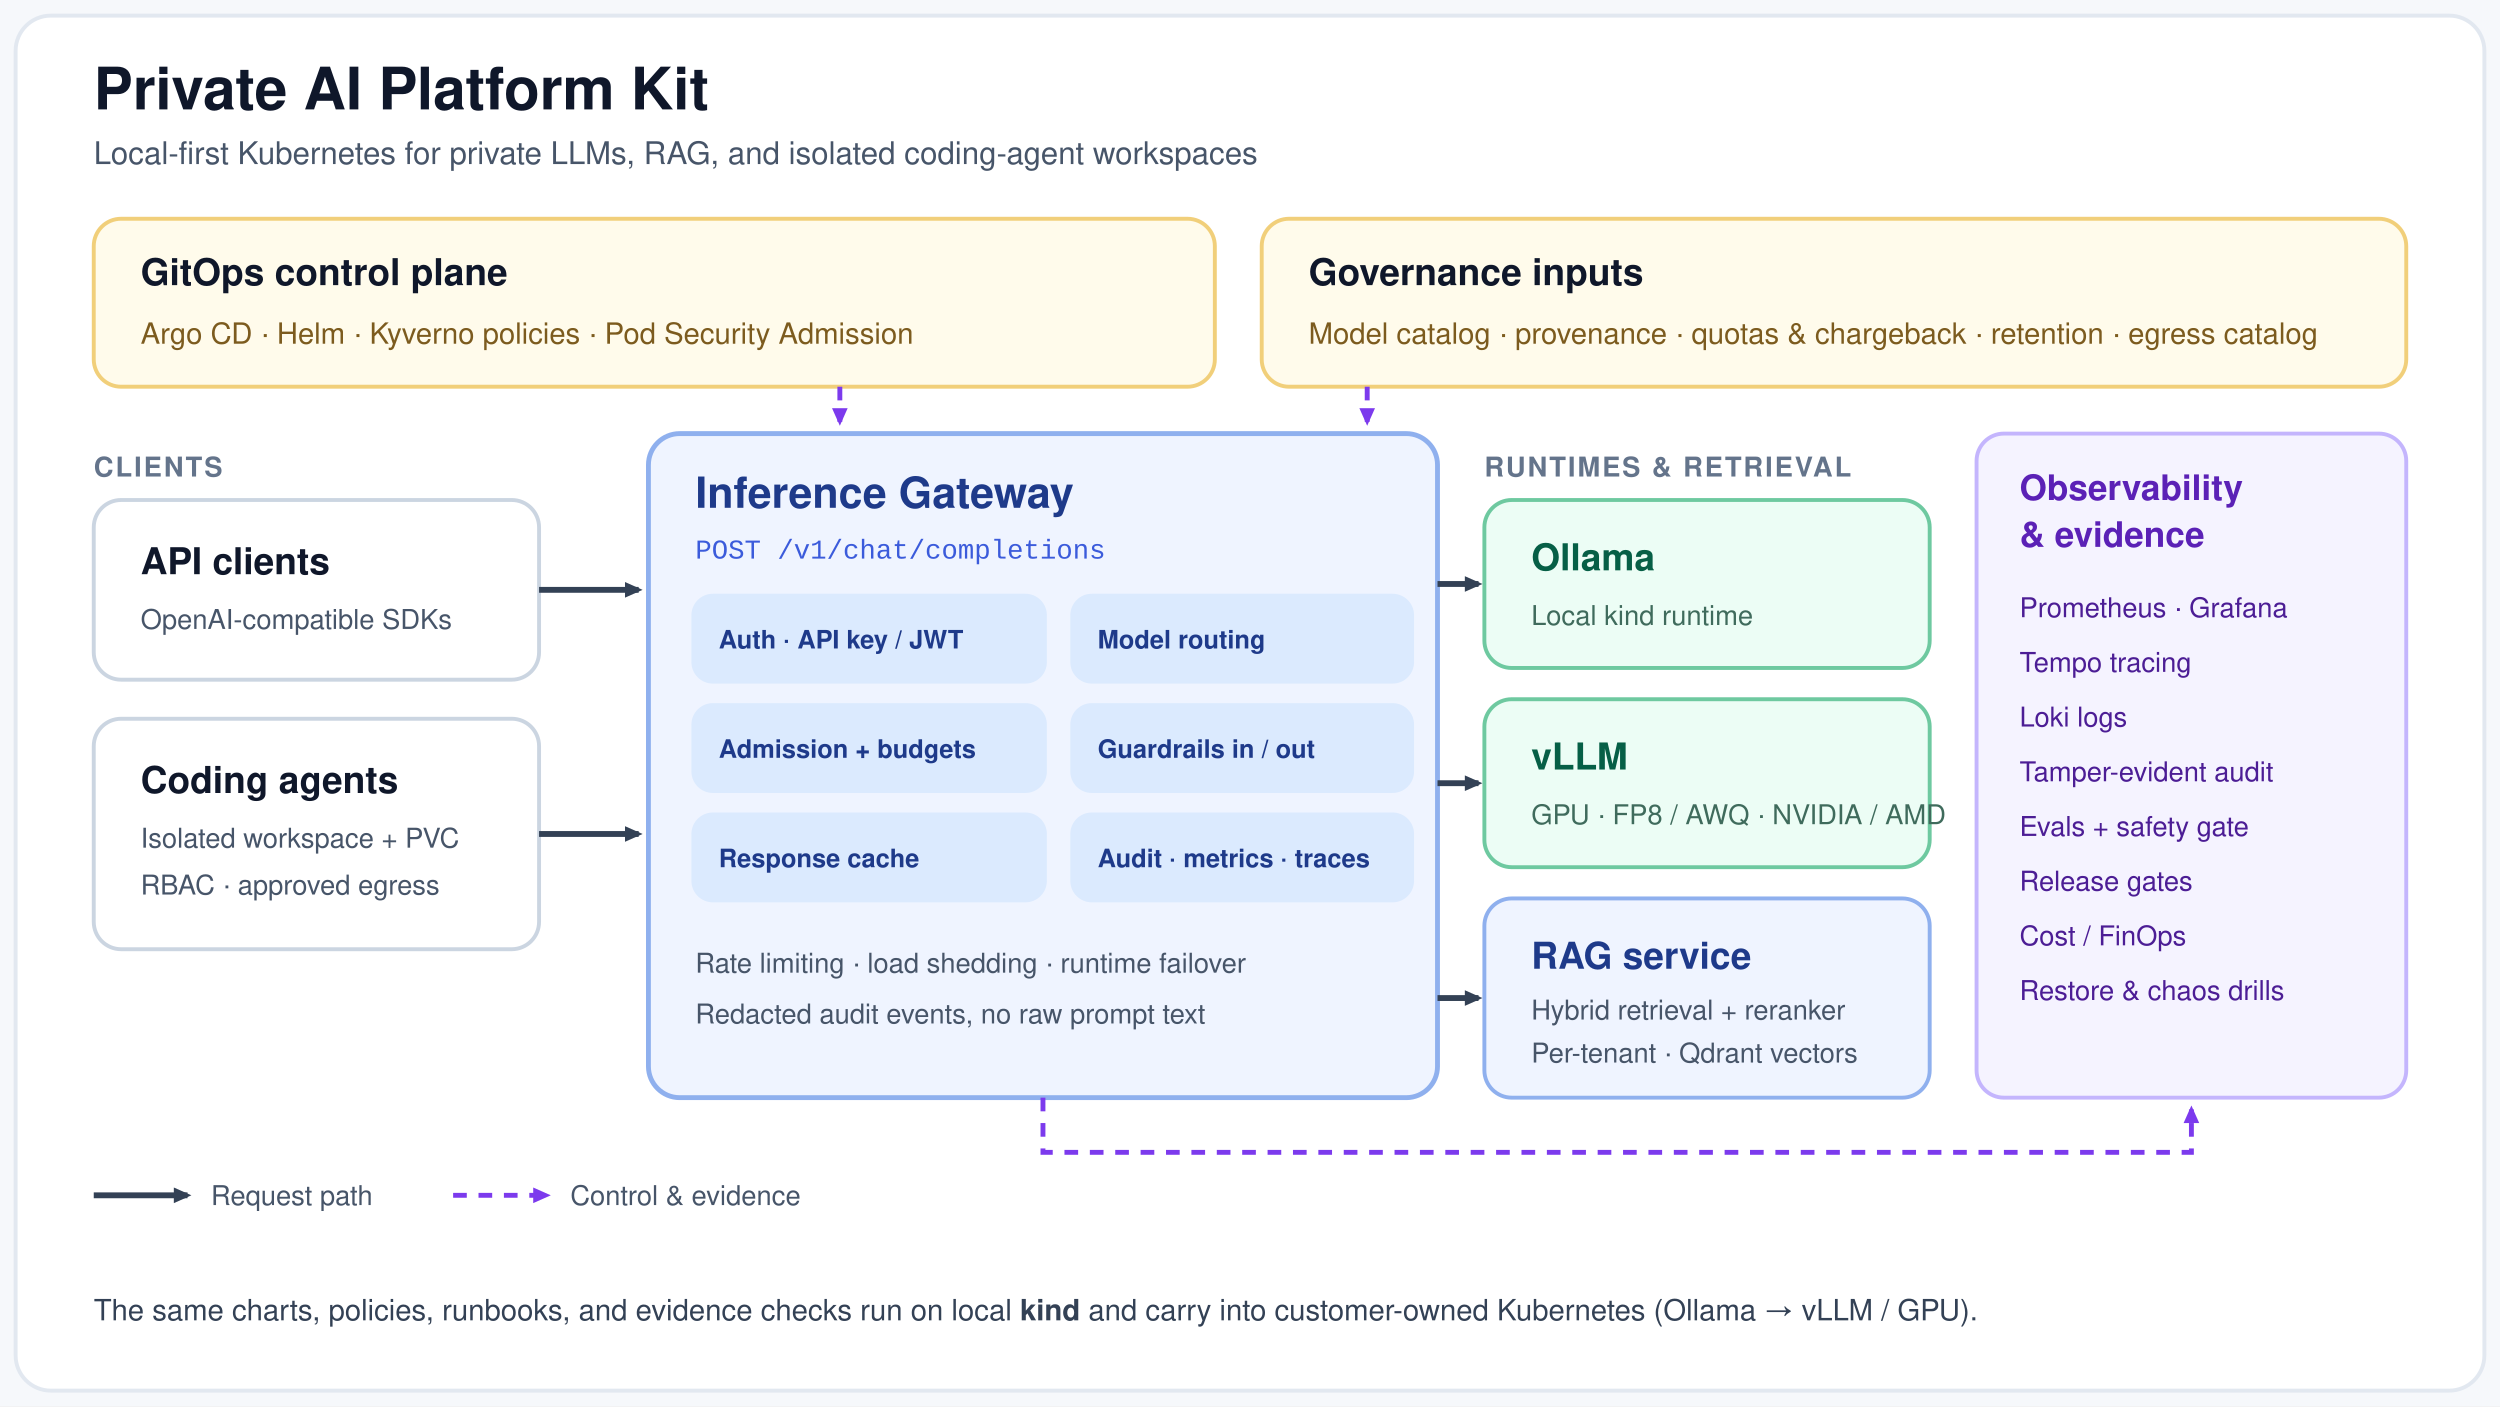
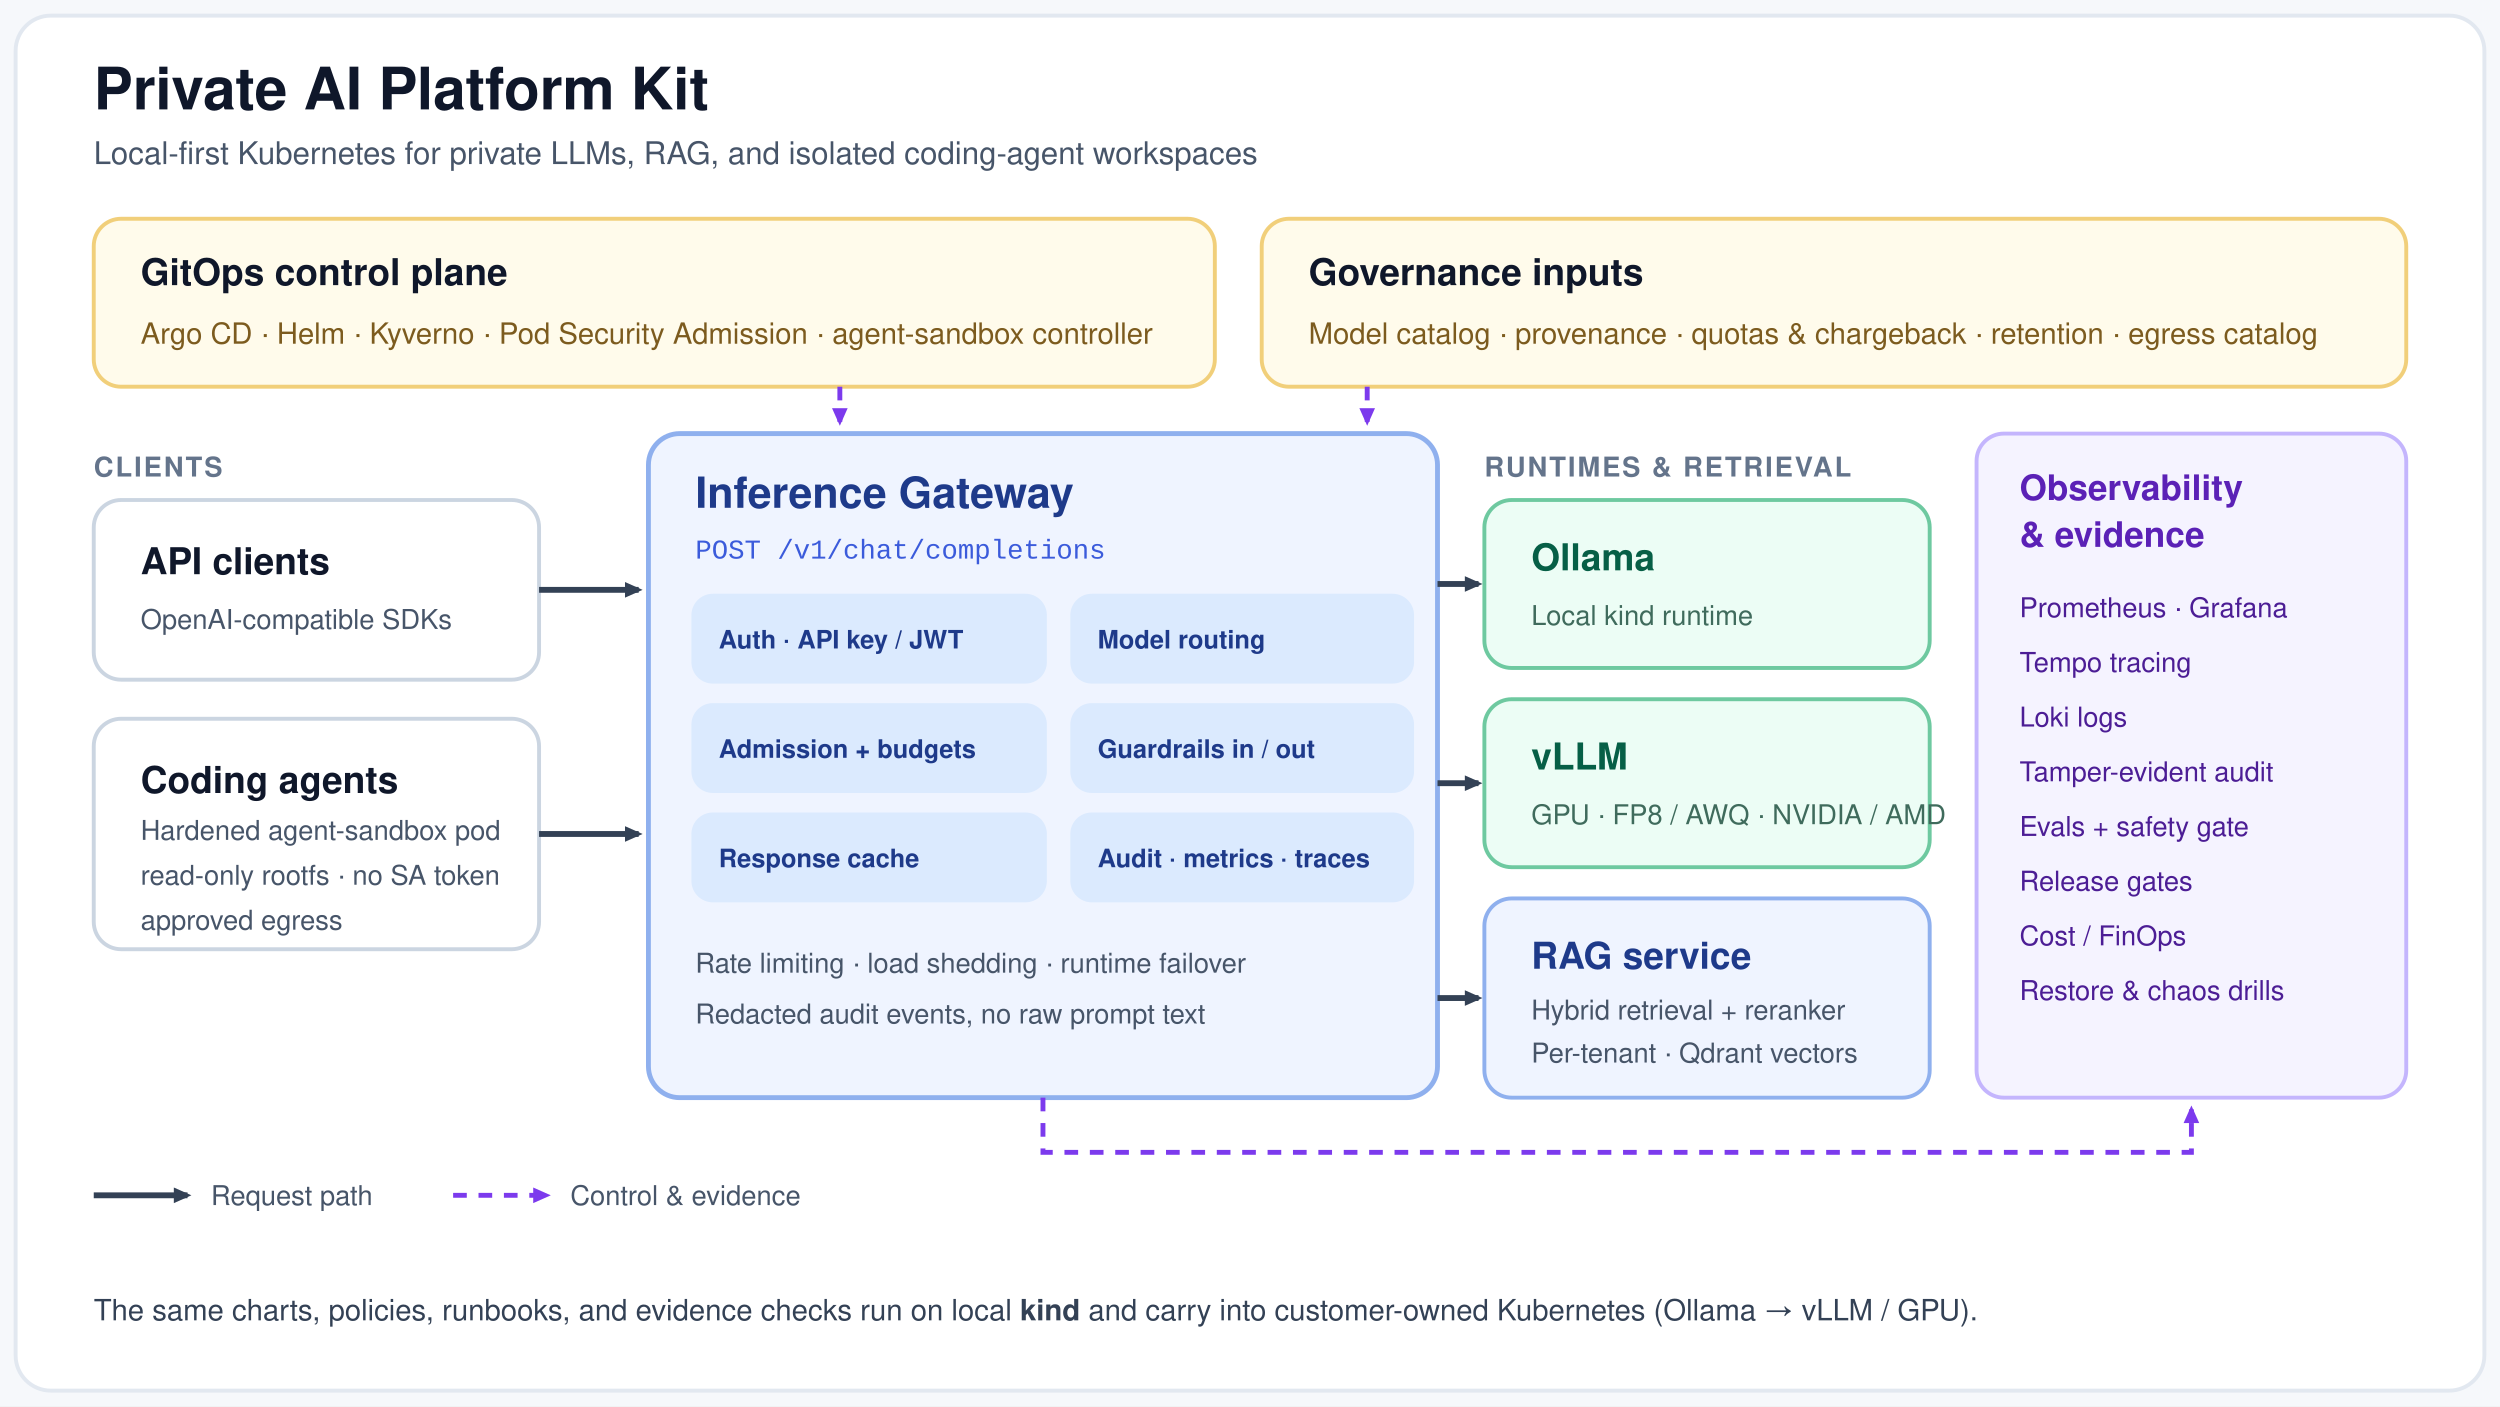
<svg xmlns="http://www.w3.org/2000/svg" width="1280" height="720" viewBox="0 0 1280 720" role="img" aria-labelledby="title desc" font-family="'Segoe UI', Helvetica, Arial, sans-serif">
  <defs>
    <marker id="arrow" markerWidth="13" markerHeight="13" refX="9" refY="6" orient="auto" markerUnits="userSpaceOnUse">
      <path d="M2,2 L11,6 L2,10 Z" fill="#334155" />
    </marker>
    <marker id="arrowSoft" markerWidth="13" markerHeight="13" refX="9" refY="6" orient="auto" markerUnits="userSpaceOnUse">
      <path d="M2,2 L11,6 L2,10 Z" fill="#7c3aed" />
    </marker>
  </defs>
  <rect x="0" y="0" width="1280" height="720" fill="#f6f8fb" />
  <rect x="8" y="8" width="1264" height="704" rx="18" fill="#ffffff" stroke="#e2e8f0" stroke-width="2" />
  <text x="48" y="56" font-size="30" font-weight="800" fill="#0f172a">Private AI Platform Kit</text>
  <text x="48" y="84" font-size="16" fill="#475569">Local-first Kubernetes for private LLMs, RAG, and isolated coding-agent workspaces</text>
  <rect x="48" y="112" width="574" height="86" rx="14" fill="#fffbeb" stroke="#f1cf7a" stroke-width="2" />
  <text x="72" y="146" font-size="19" font-weight="700" fill="#0f172a">GitOps control plane</text>
-   <text x="72" y="176" font-size="15" fill="#7c5b1e">Argo CD · Helm · Kyverno policies · Pod Security Admission</text>
+   <text x="72" y="176" font-size="15" fill="#7c5b1e">Argo CD · Helm · Kyverno · Pod Security Admission · agent-sandbox controller</text>
  <rect x="646" y="112" width="586" height="86" rx="14" fill="#fffbeb" stroke="#f1cf7a" stroke-width="2" />
  <text x="670" y="146" font-size="19" font-weight="700" fill="#0f172a">Governance inputs</text>
  <text x="670" y="176" font-size="15" fill="#7c5b1e">Model catalog · provenance · quotas &amp; chargeback · retention · egress catalog</text>
  <text x="48" y="244" font-size="14" font-weight="700" fill="#64748b" letter-spacing="1">CLIENTS</text>
  <rect x="48" y="256" width="228" height="92" rx="14" fill="#ffffff" stroke="#cbd5e1" stroke-width="2" />
  <text x="72" y="294" font-size="19" font-weight="700" fill="#0f172a">API clients</text>
  <text x="72" y="322" font-size="14" fill="#475569">OpenAI-compatible SDKs</text>
  <rect x="48" y="368" width="228" height="118" rx="14" fill="#ffffff" stroke="#cbd5e1" stroke-width="2" />
  <text x="72" y="406" font-size="19" font-weight="700" fill="#0f172a">Coding agents</text>
-   <text x="72" y="434" font-size="14" fill="#475569">Isolated workspace + PVC</text>
-   <text x="72" y="458" font-size="14" fill="#475569">RBAC · approved egress</text>
+   <text x="72" y="430" font-size="14" fill="#475569">Hardened agent-sandbox pod</text>
+   <text x="72" y="453" font-size="14" fill="#475569">read-only rootfs · no SA token</text>
+   <text x="72" y="476" font-size="14" fill="#475569">approved egress</text>
  <rect x="332" y="222" width="404" height="340" rx="16" fill="#eff4ff" stroke="#8fb0ee" stroke-width="2.5" />
  <text x="356" y="260" font-size="22" font-weight="800" fill="#1e3a8a">Inference Gateway</text>
  <text x="356" y="286" font-size="14" fill="#3b5bdb" font-family="'Courier New', monospace">POST /v1/chat/completions</text>
  <rect x="354" y="304" width="182" height="46" rx="11" fill="#dbeafe" />
  <text x="368" y="332" font-size="13" font-weight="600" fill="#1e3a8a">Auth · API key / JWT</text>
  <rect x="548" y="304" width="176" height="46" rx="11" fill="#dbeafe" />
  <text x="562" y="332" font-size="13" font-weight="600" fill="#1e3a8a">Model routing</text>
  <rect x="354" y="360" width="182" height="46" rx="11" fill="#dbeafe" />
  <text x="368" y="388" font-size="13" font-weight="600" fill="#1e3a8a">Admission + budgets</text>
  <rect x="548" y="360" width="176" height="46" rx="11" fill="#dbeafe" />
  <text x="562" y="388" font-size="13" font-weight="600" fill="#1e3a8a">Guardrails in / out</text>
  <rect x="354" y="416" width="182" height="46" rx="11" fill="#dbeafe" />
  <text x="368" y="444" font-size="13" font-weight="600" fill="#1e3a8a">Response cache</text>
  <rect x="548" y="416" width="176" height="46" rx="11" fill="#dbeafe" />
  <text x="562" y="444" font-size="13" font-weight="600" fill="#1e3a8a">Audit · metrics · traces</text>
  <text x="356" y="498" font-size="14" fill="#475569">Rate limiting · load shedding · runtime failover</text>
  <text x="356" y="524" font-size="14" fill="#475569">Redacted audit events, no raw prompt text</text>
  <text x="760" y="244" font-size="14" font-weight="700" fill="#64748b" letter-spacing="1">RUNTIMES &amp; RETRIEVAL</text>
  <rect x="760" y="256" width="228" height="86" rx="14" fill="#ecfdf5" stroke="#6ec9a0" stroke-width="2" />
  <text x="784" y="292" font-size="19" font-weight="700" fill="#065f46">Ollama</text>
  <text x="784" y="320" font-size="14" fill="#3f6b5c">Local kind runtime</text>
  <rect x="760" y="358" width="228" height="86" rx="14" fill="#ecfdf5" stroke="#6ec9a0" stroke-width="2" />
  <text x="784" y="394" font-size="19" font-weight="700" fill="#065f46">vLLM</text>
  <text x="784" y="422" font-size="14" fill="#3f6b5c">GPU · FP8 / AWQ · NVIDIA / AMD</text>
  <rect x="760" y="460" width="228" height="102" rx="14" fill="#eff4ff" stroke="#8fb0ee" stroke-width="2" />
  <text x="784" y="496" font-size="19" font-weight="700" fill="#1e3a8a">RAG service</text>
  <text x="784" y="522" font-size="14" fill="#475569">Hybrid retrieval + reranker</text>
  <text x="784" y="544" font-size="14" fill="#475569">Per-tenant · Qdrant vectors</text>
  <rect x="1012" y="222" width="220" height="340" rx="14" fill="#f5f3ff" stroke="#c4b5fd" stroke-width="2" />
  <text x="1034" y="256" font-size="18" font-weight="700" fill="#5b21b6">Observability</text>
  <text x="1034" y="280" font-size="18" font-weight="700" fill="#5b21b6">&amp; evidence</text>
  <text x="1034" y="316" font-size="14" fill="#4c1d95">Prometheus · Grafana</text>
  <text x="1034" y="344" font-size="14" fill="#4c1d95">Tempo tracing</text>
  <text x="1034" y="372" font-size="14" fill="#4c1d95">Loki logs</text>
  <text x="1034" y="400" font-size="14" fill="#4c1d95">Tamper-evident audit</text>
  <text x="1034" y="428" font-size="14" fill="#4c1d95">Evals + safety gate</text>
  <text x="1034" y="456" font-size="14" fill="#4c1d95">Release gates</text>
  <text x="1034" y="484" font-size="14" fill="#4c1d95">Cost / FinOps</text>
  <text x="1034" y="512" font-size="14" fill="#4c1d95">Restore &amp; chaos drills</text>
  <path d="M276 302 L327 302" fill="none" stroke="#334155" stroke-width="3" marker-end="url(#arrow)" />
  <path d="M276 427 L327 427" fill="none" stroke="#334155" stroke-width="3" marker-end="url(#arrow)" />
  <path d="M736 299 L757 299" fill="none" stroke="#334155" stroke-width="3" marker-end="url(#arrow)" />
  <path d="M736 401 L757 401" fill="none" stroke="#334155" stroke-width="3" marker-end="url(#arrow)" />
  <path d="M736 511 L757 511" fill="none" stroke="#334155" stroke-width="3" marker-end="url(#arrow)" />
  <path d="M430 198 L430 216" fill="none" stroke="#7c3aed" stroke-width="2.5" stroke-dasharray="7 6" marker-end="url(#arrowSoft)" />
  <path d="M700 198 L700 216" fill="none" stroke="#7c3aed" stroke-width="2.5" stroke-dasharray="7 6" marker-end="url(#arrowSoft)" />
  <path d="M534 562 L534 590 L1122 590 L1122 568" fill="none" stroke="#7c3aed" stroke-width="2.5" stroke-dasharray="7 6" marker-end="url(#arrowSoft)" />
  <path d="M48 612 L96 612" fill="none" stroke="#334155" stroke-width="3" marker-end="url(#arrow)" />
  <text x="108" y="617" font-size="14" fill="#475569">Request path</text>
  <path d="M232 612 L280 612" fill="none" stroke="#7c3aed" stroke-width="2.5" stroke-dasharray="7 6" marker-end="url(#arrowSoft)" />
  <text x="292" y="617" font-size="14" fill="#475569">Control &amp; evidence</text>
  <text x="48" y="676" font-size="15" fill="#334155">The same charts, policies, runbooks, and evidence checks run on local <tspan font-weight="700">kind</tspan> and carry into customer-owned Kubernetes (Ollama → vLLM / GPU).</text>
</svg>
